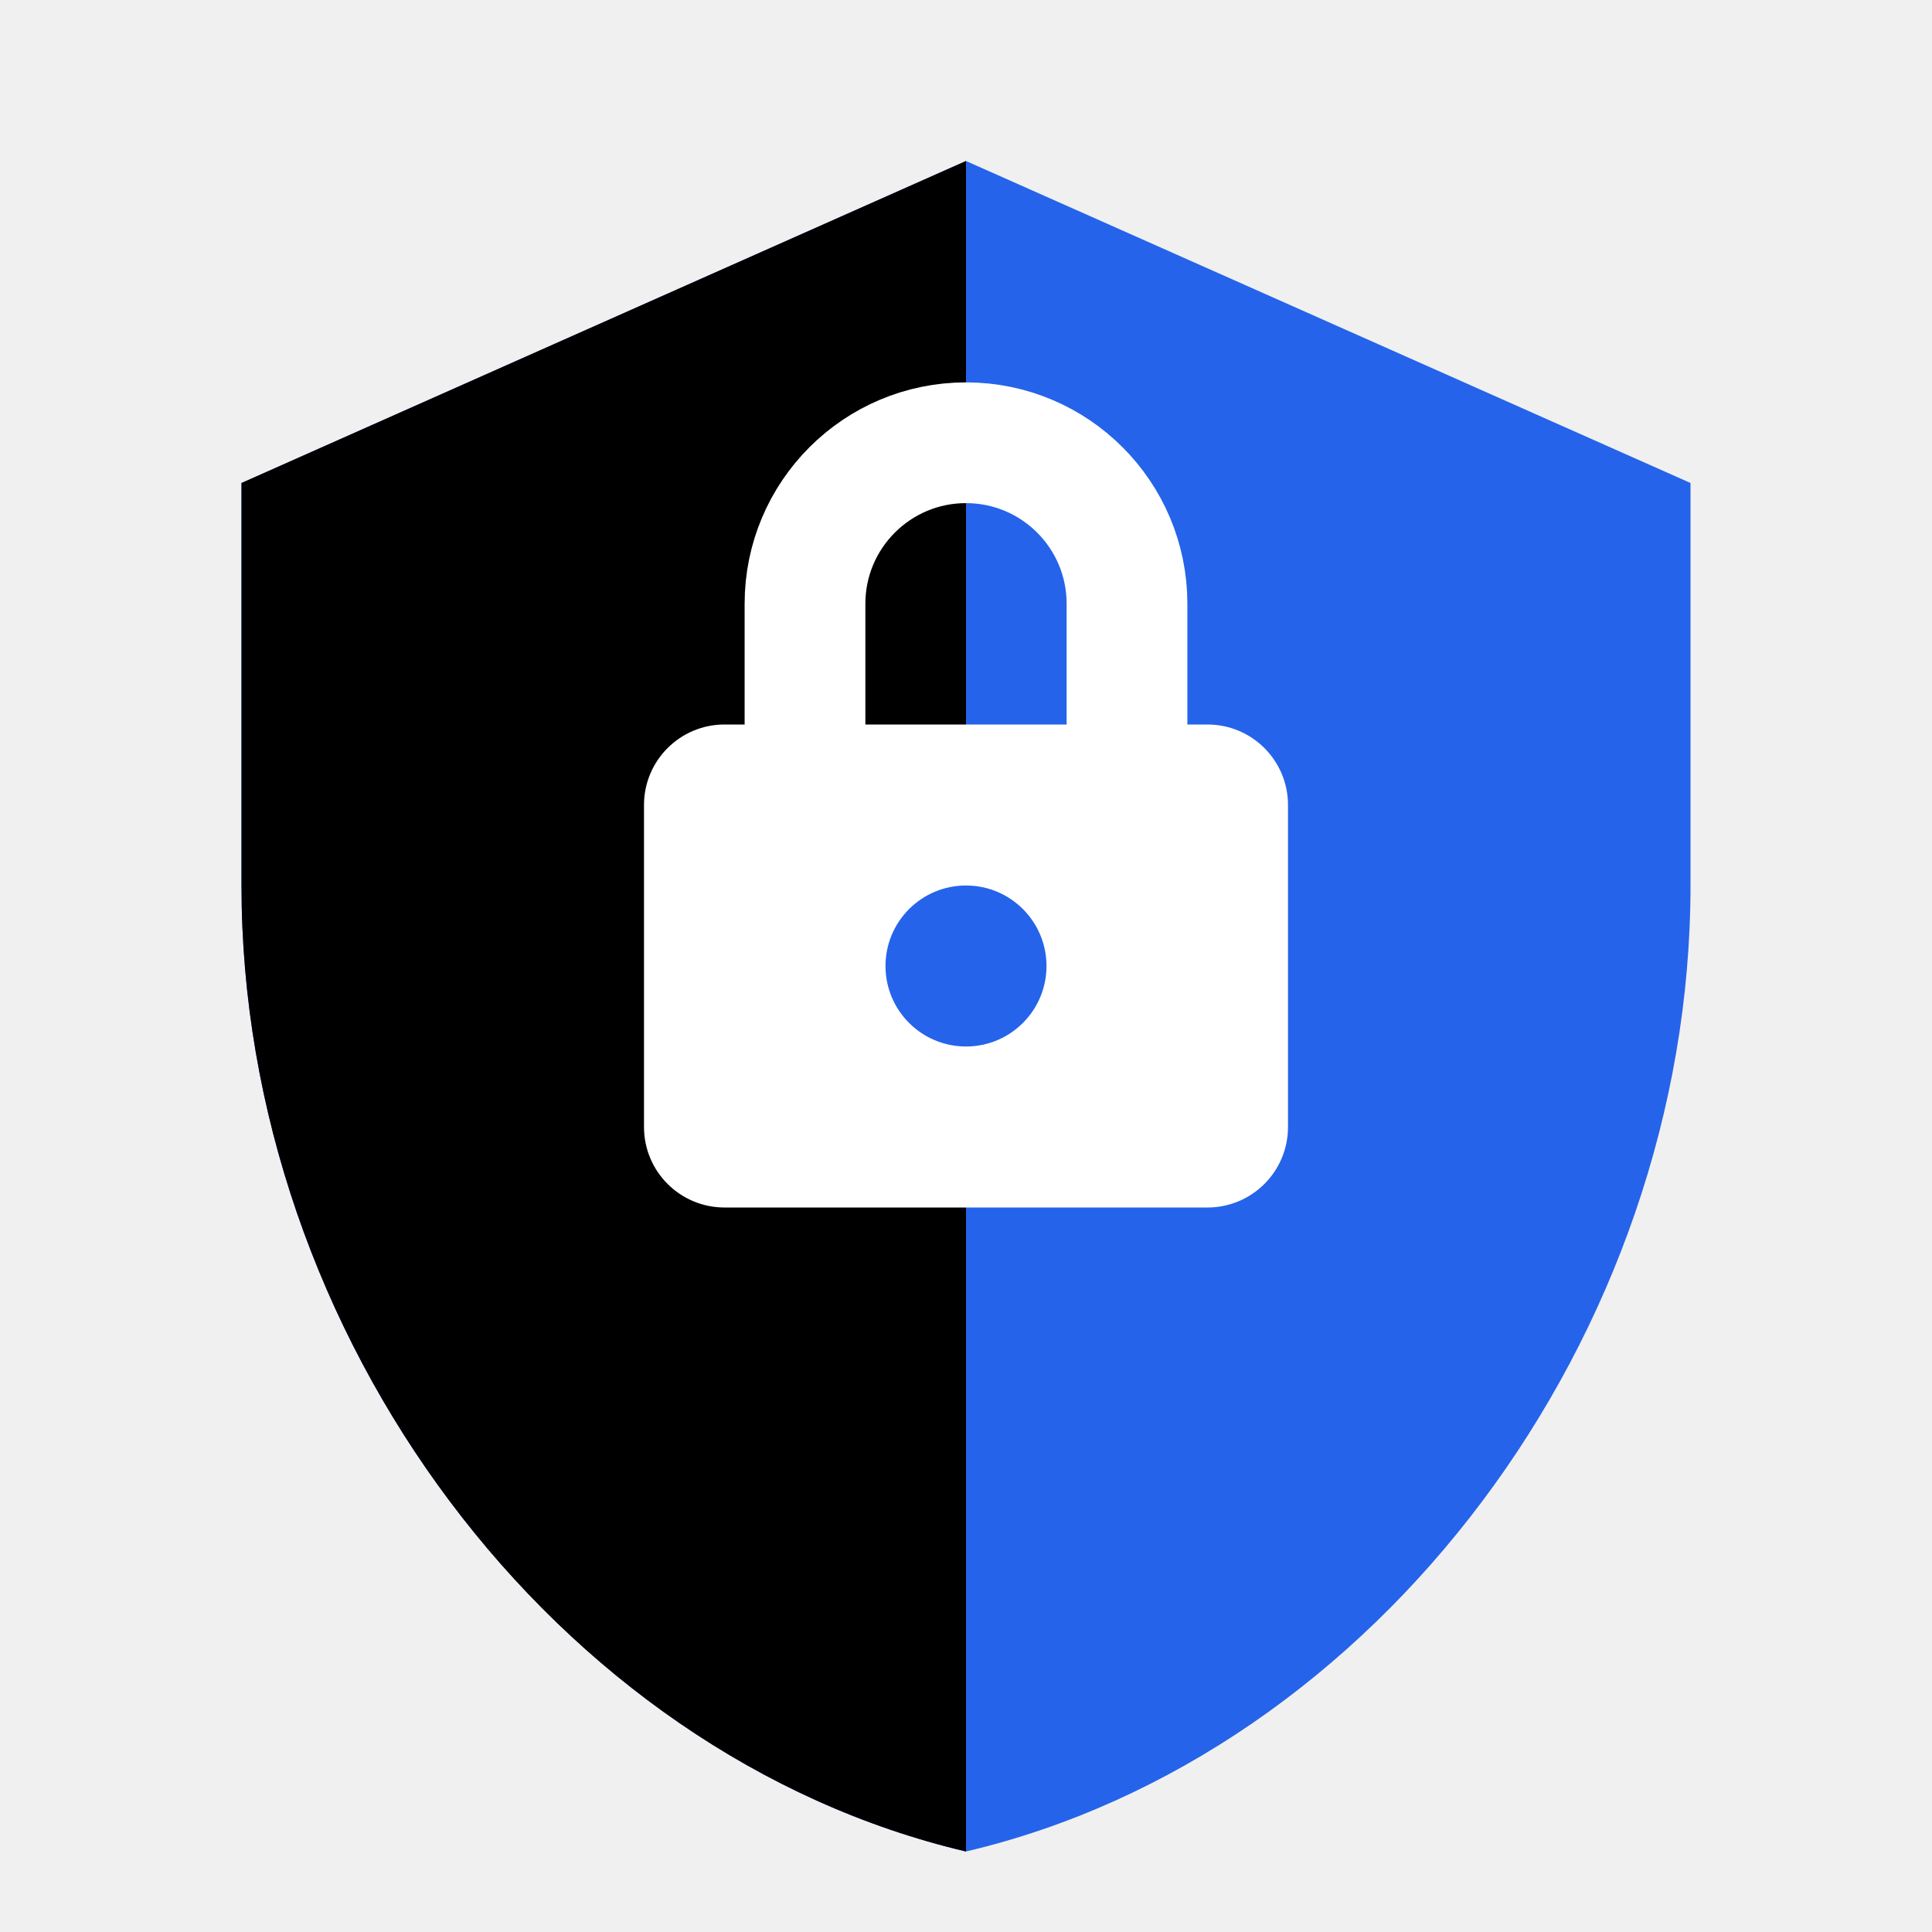
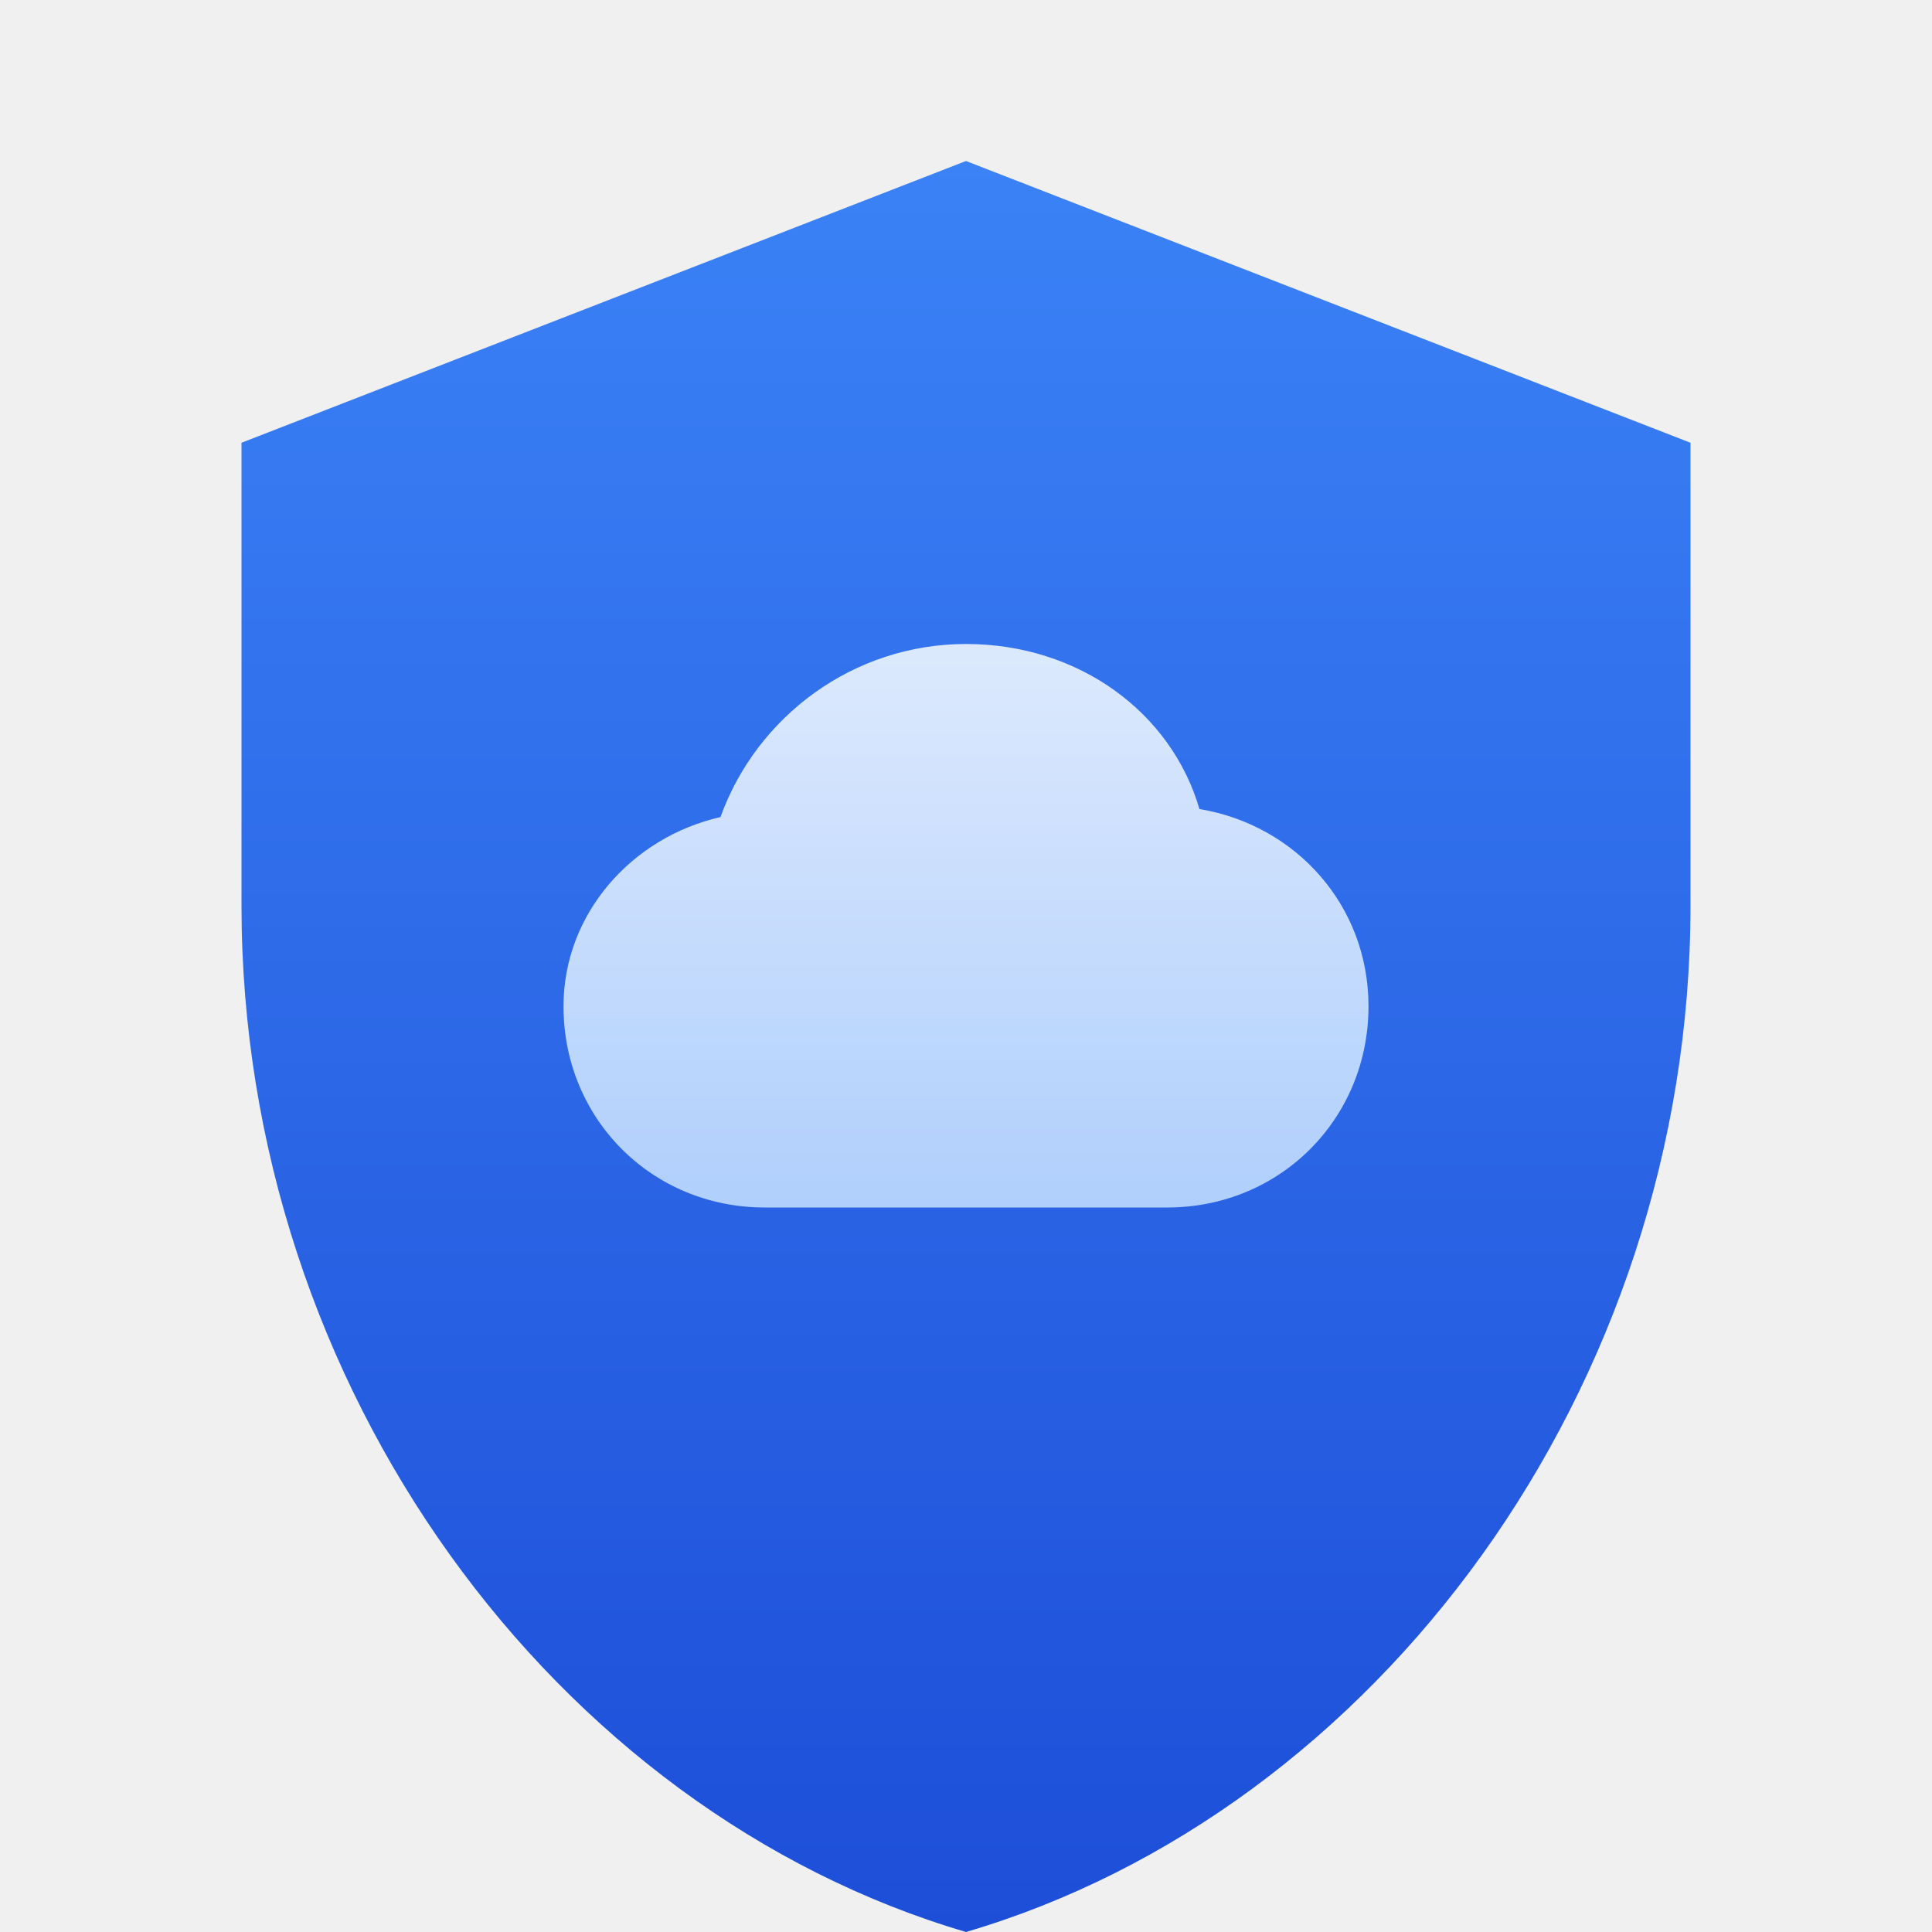
- <svg xmlns="http://www.w3.org/2000/svg" width="32" height="32" viewBox="0 0 48 48" fill="none">
-   <path d="M24 4L6 12V22C6 33.2 13.8 43.6 24 46C34.2 43.6 42 33.2 42 22V12L24 4Z" fill="#2563eb" />
-   <path d="M24 46C13.8 43.6 6 33.2 6 22V12L24 4V46Z" fill="black" fillOpacity="0.1" />
-   <rect x="16" y="18" width="16" height="12" rx="2" fill="white" />
-   <path d="M20 18V15C20 12.791 21.791 11 24 11C26.209 11 28 12.791 28 15V18" stroke="white" stroke-width="3" stroke-linecap="round" />
-   <circle cx="24" cy="24" r="2" fill="#2563eb" />
+ <svg xmlns="http://www.w3.org/2000/svg" width="48" height="48" viewBox="0 0 48 48" fill="none">
+   <defs>
+     <linearGradient id="shieldGradient" x1="24" y1="4" x2="24" y2="48" gradientUnits="userSpaceOnUse">
+       <stop stop-color="#3B82F6" />
+       <stop offset="1" stop-color="#1D4ED8" />
+     </linearGradient>
+     <linearGradient id="cloudGradient" x1="24" y1="16" x2="24" y2="30" gradientUnits="userSpaceOnUse">
+       <stop stop-color="#EFF6FF" />
+       <stop offset="1" stop-color="#BFDBFE" />
+     </linearGradient>
+   </defs>
+   <path d="M24 4L6 11V22.5C6 34.5 13.8 45 24 48C34.2 45 42 34.5 42 22.5V11L24 4Z" fill="url(#shieldGradient)" />
+   <path d="M29 30H19C16.2 30 14 27.8 14 25C14 22.7 15.7 20.8 17.9 20.3C18.8 17.8 21.2 16 24 16C26.8 16 29.1 17.7 29.8 20.1C32.2 20.5 34 22.5 34 25C34 27.8 31.8 30 29 30Z" fill="url(#cloudGradient)" fill-opacity="0.9" />
</svg>
